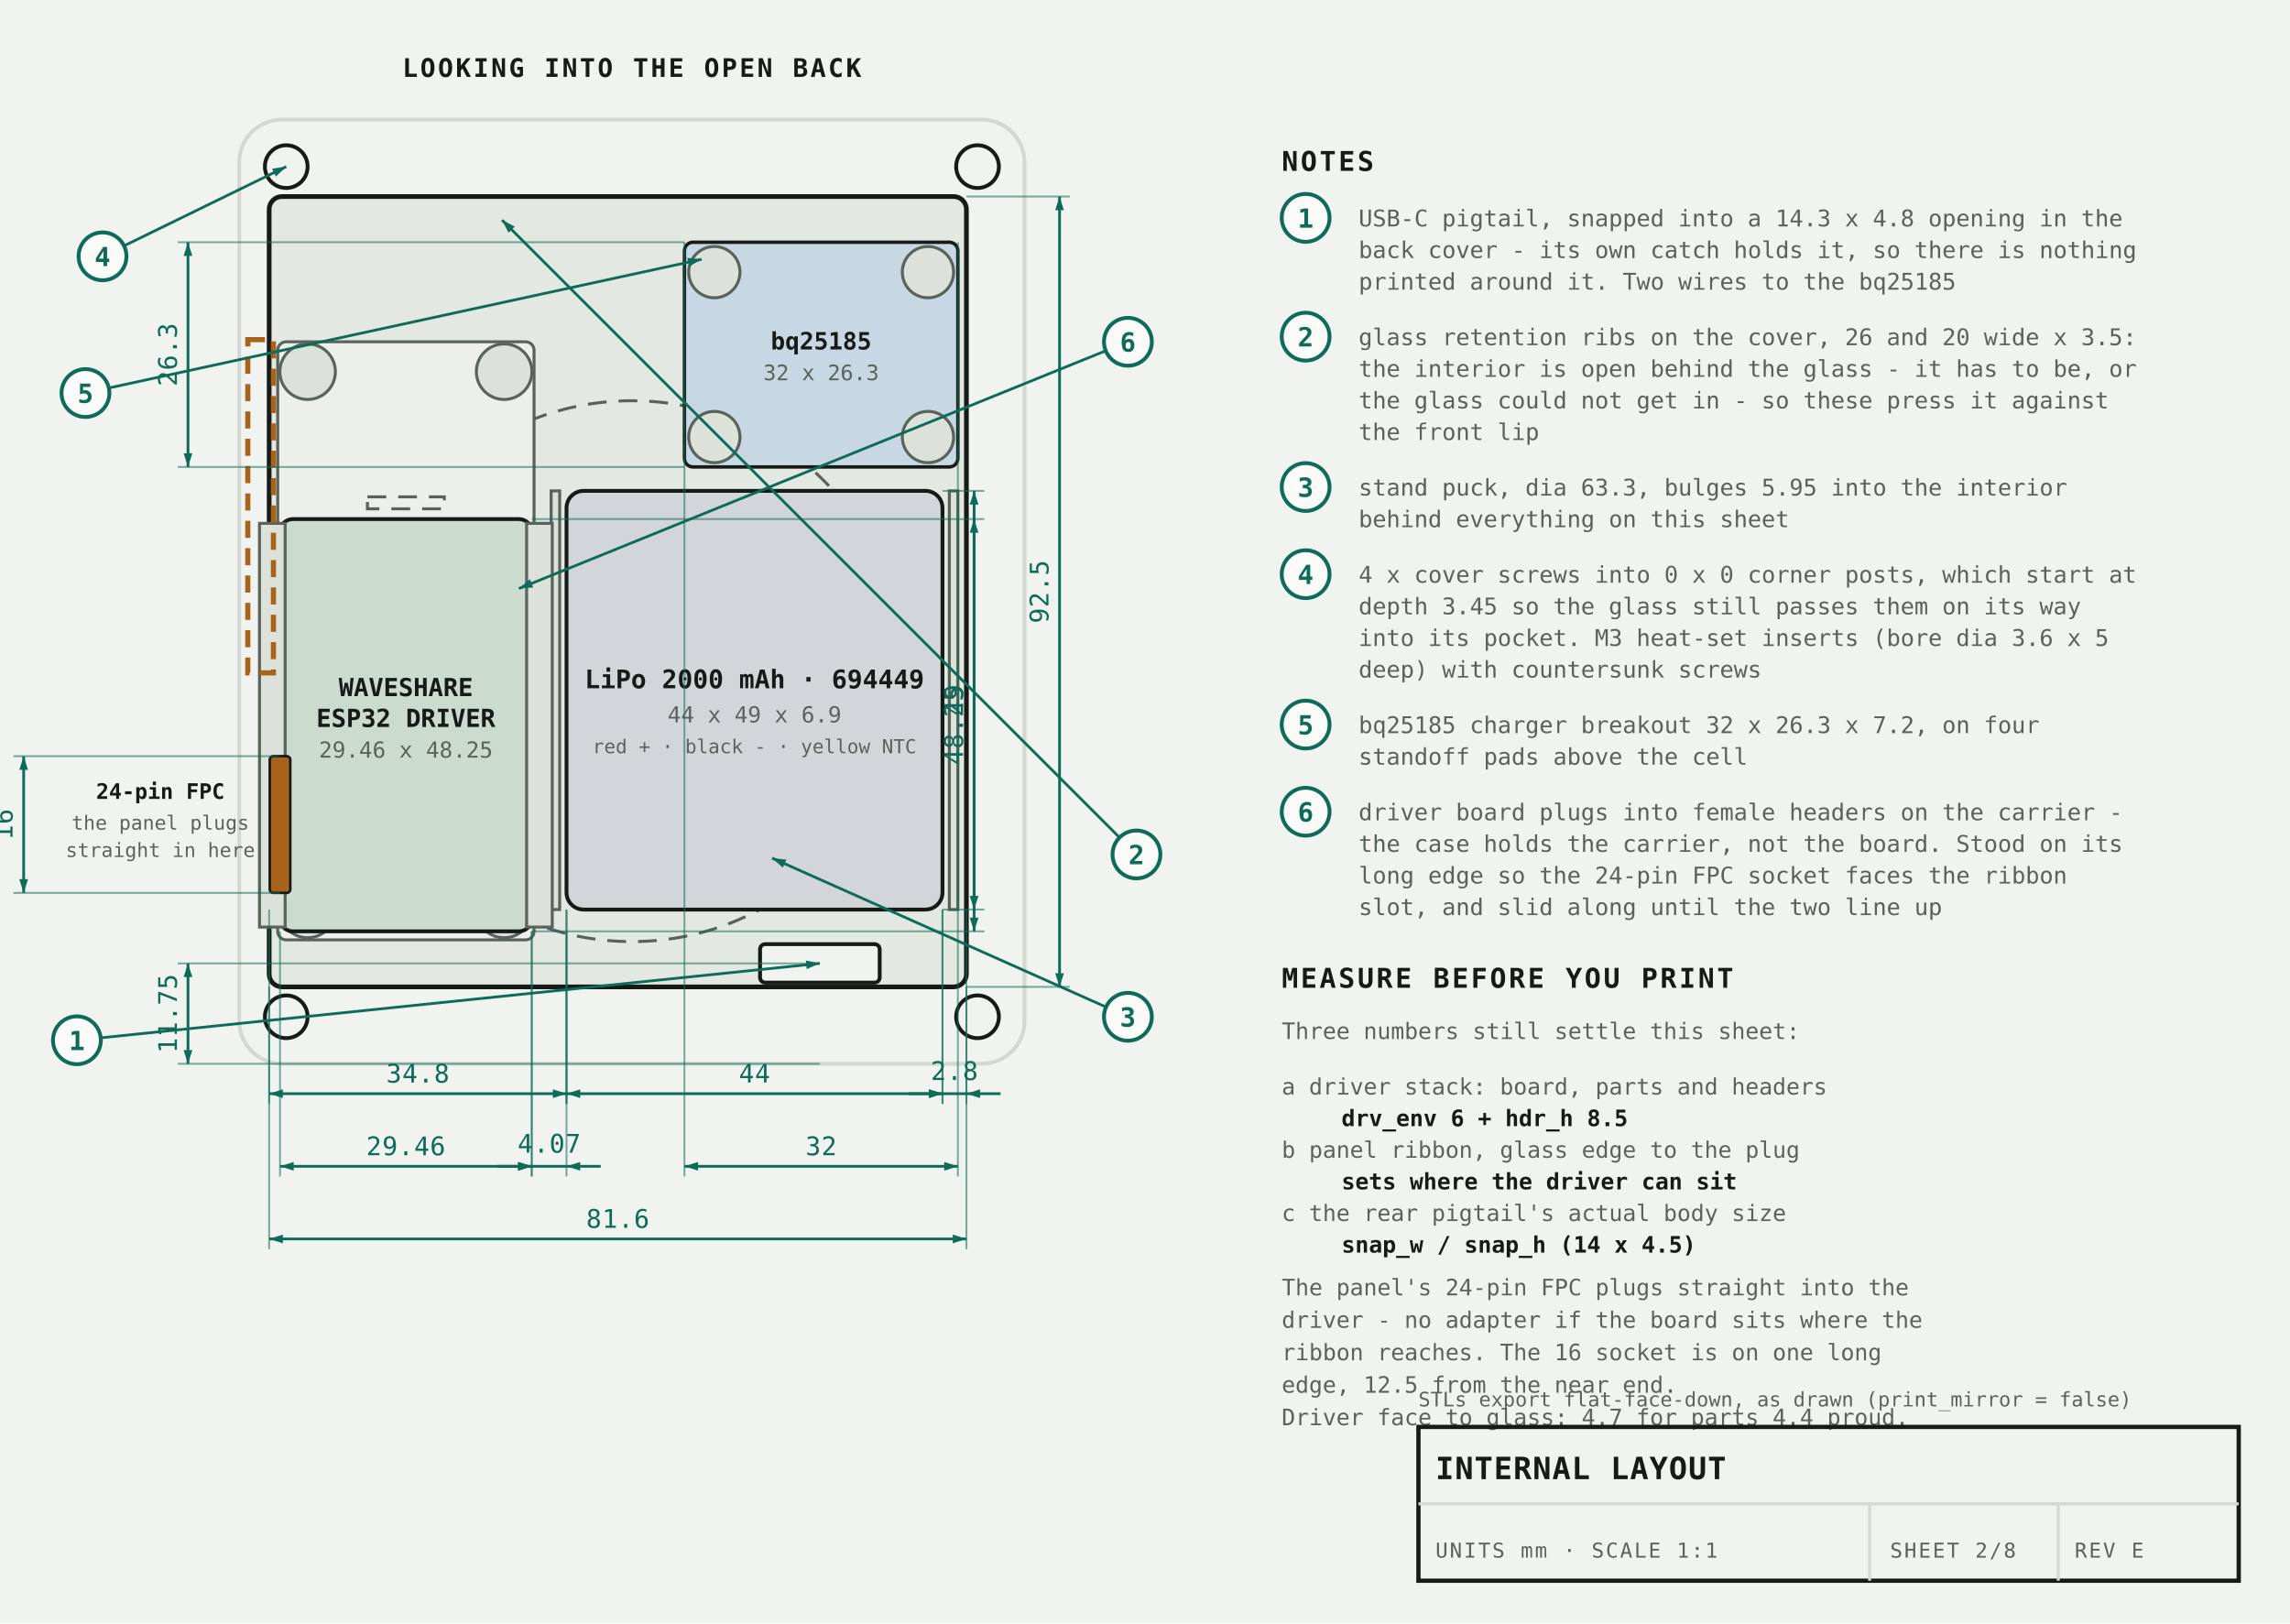
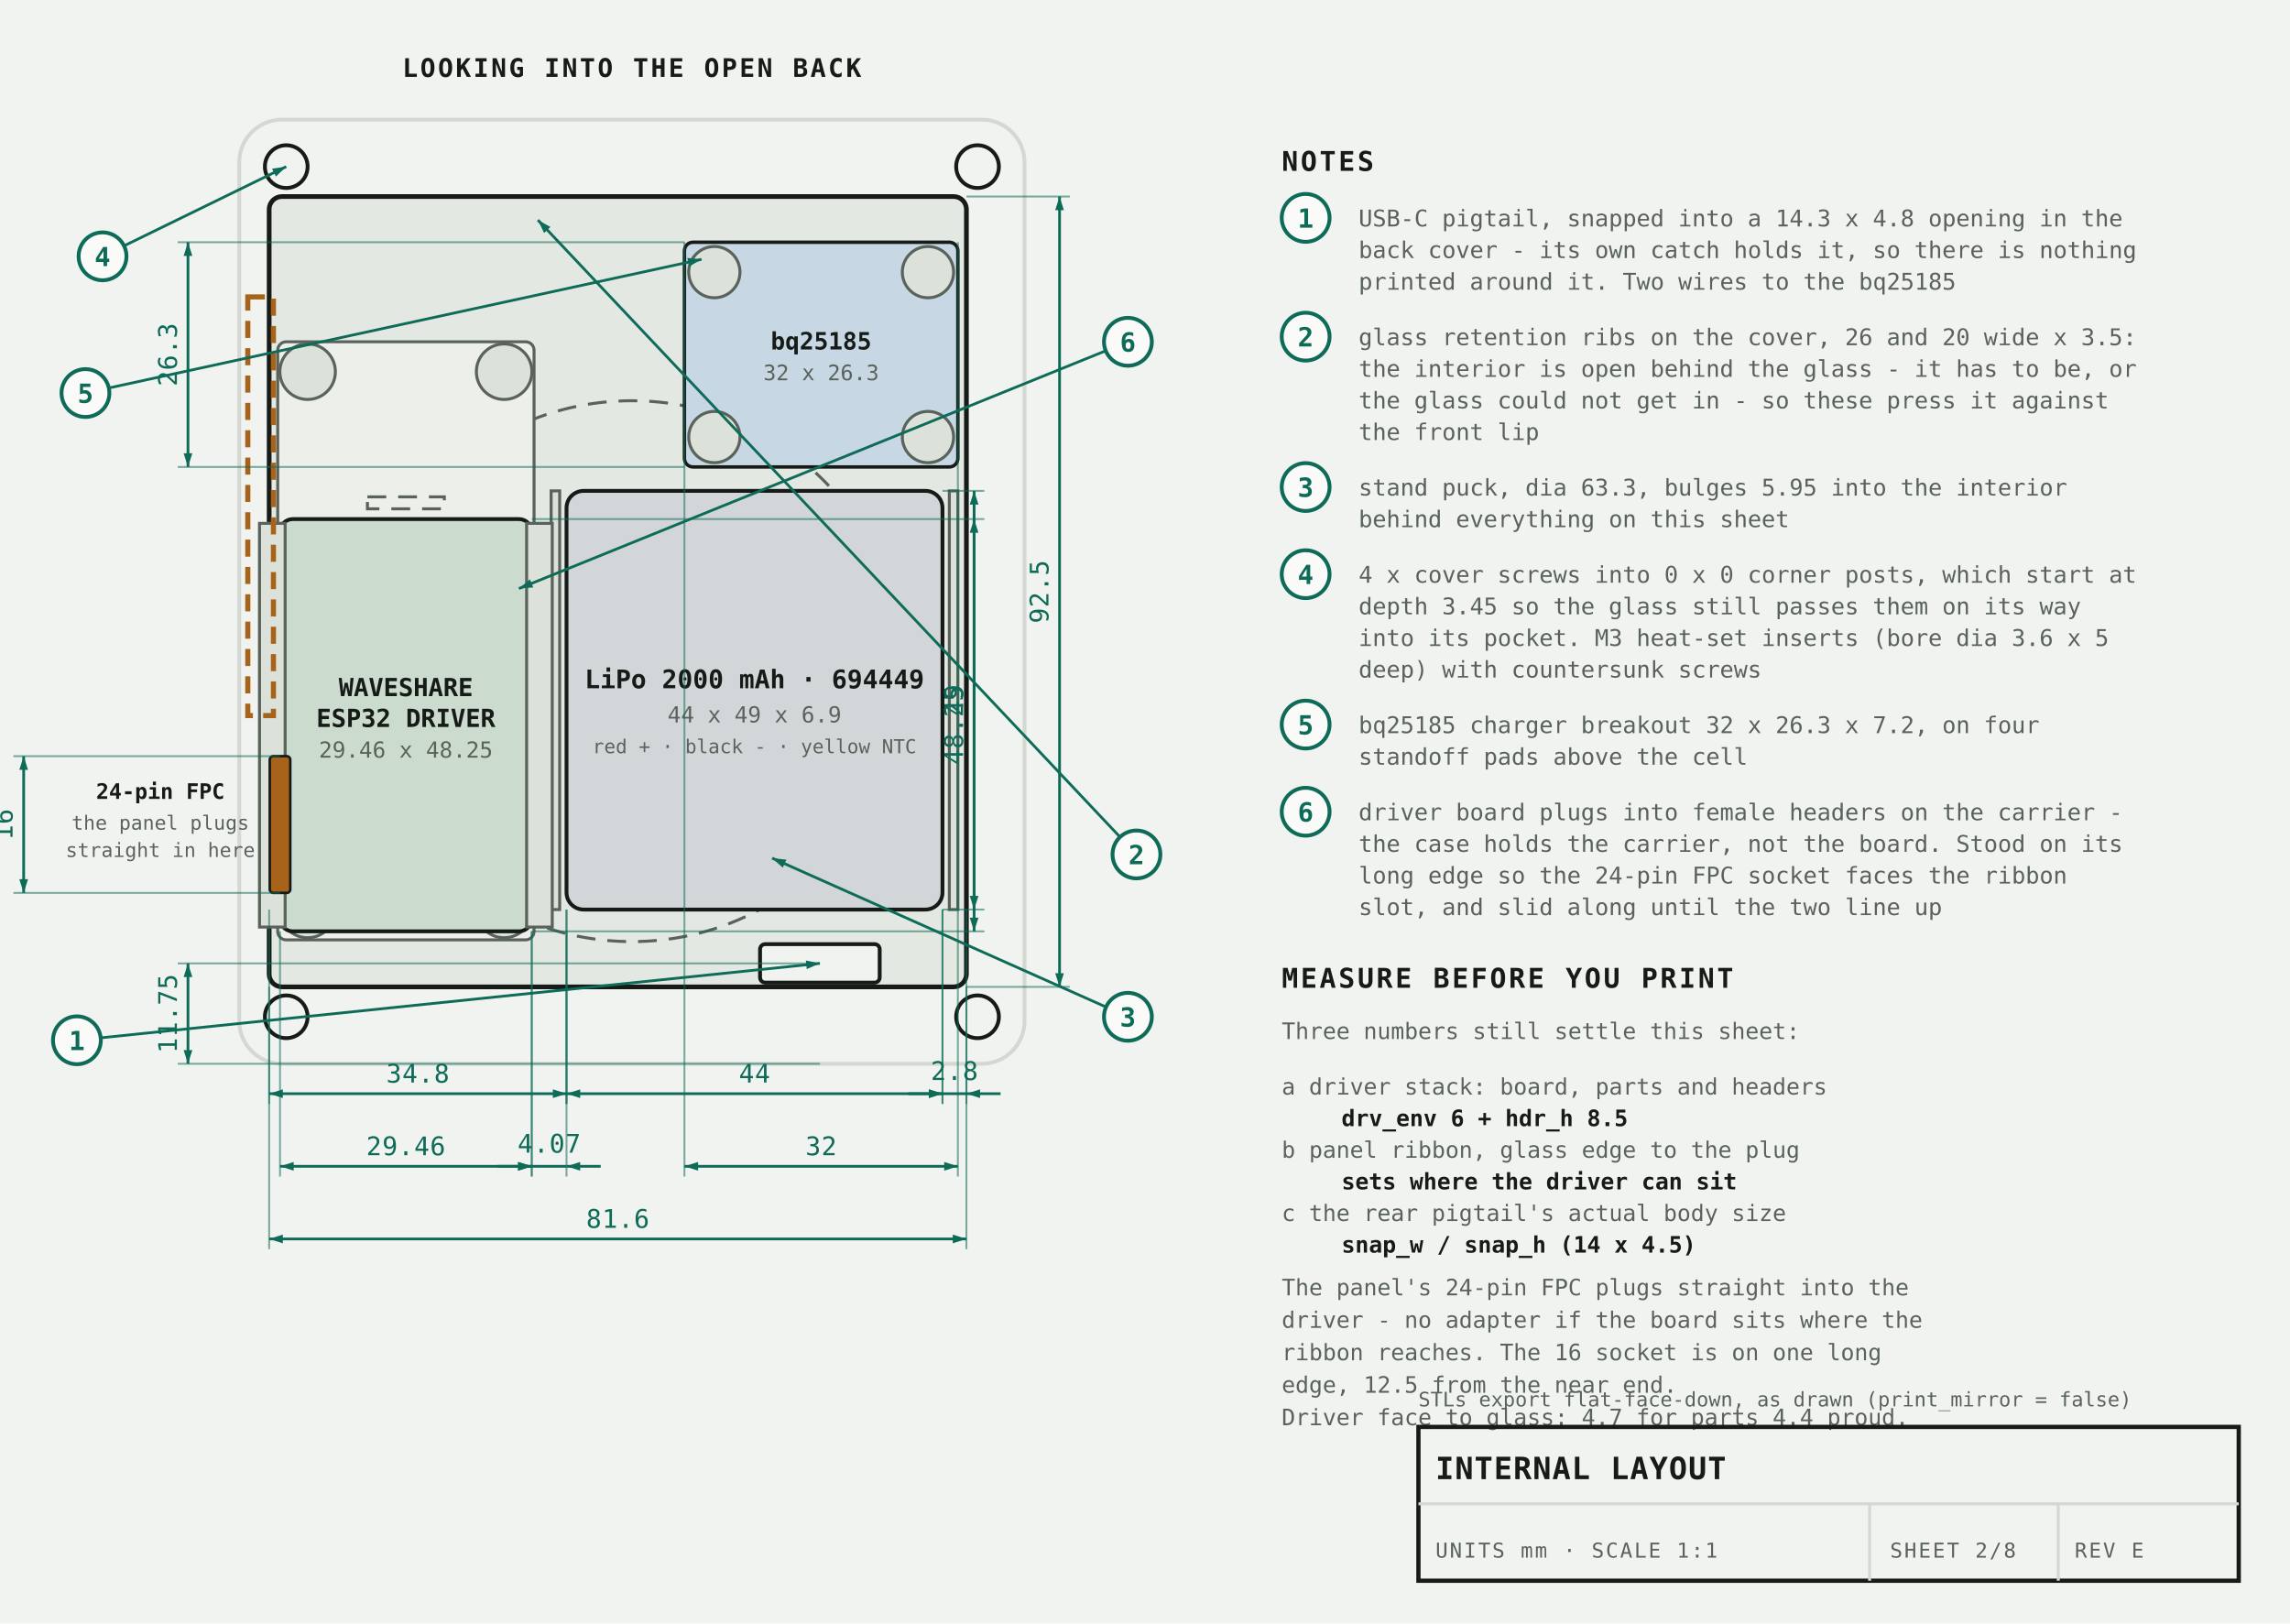
<svg xmlns="http://www.w3.org/2000/svg" class="dwg" width="1072" height="760" id="s2" viewBox="0 0 268 190" role="img">
  <style>
svg{font-family:"IBM Plex Mono",ui-monospace,monospace}
.bg{fill:#F1F3F0;stroke:none}
.part{fill:#E4E8E3;stroke:#171B18;stroke-width:.55}
.edge{fill:none;stroke:#171B18;stroke-width:.5}
.inkline{fill:none;stroke:#171B18;stroke-width:1.1}
.ghost{fill:none;stroke:#D3D8D2;stroke-width:.45}
.hid{fill:none;stroke:#59635C;stroke-width:.35;stroke-dasharray:2.2 1.4}
.cl{fill:none;stroke:#59635C;stroke-width:.28;stroke-dasharray:6 1.6 1 1.6;opacity:.75}
.cut{fill:#F1F3F0;stroke:#171B18;stroke-width:.45}
.ink{fill:#171B18;opacity:.86;stroke:none}
.glass{fill:#D9E4E6;stroke:#171B18;stroke-width:.4}
.pcb{fill:#CBDCCF;stroke:#171B18;stroke-width:.45}
.cell{fill:#D2D6D8;stroke:#171B18;stroke-width:.45}
.chg{fill:#C7D8E4;stroke:#171B18;stroke-width:.4}
.plat{fill:#EDEFEA;stroke:#59635C;stroke-width:.35}
.boss{fill:#DCE2DA;stroke:#59635C;stroke-width:.35}
.pad{fill:#D8DED6;stroke:#59635C;stroke-width:.35}
.voidfill{fill:#E7EAE5;stroke:#59635C;stroke-width:.35}
.warn{fill:none;stroke:#A8631A;stroke-width:.6;stroke-dasharray:2 1.2}
.wire{fill:none;stroke:#171B18;stroke-width:.62;stroke-linejoin:round}
.wire.ntc{stroke:#A8631A}
.clash{fill:#A8631A;fill-opacity:.30;stroke:#A8631A;stroke-width:.7}
.clashtxt{fill:#A8631A;font-weight:600;letter-spacing:.02em}
.res{fill:#FAFBF9;stroke:#171B18;stroke-width:.5}
.leg{stroke:#171B18;stroke-width:2.6;stroke-linecap:round;fill:none}
.table{stroke:#59635C;stroke-width:.6}
.com{fill:#A8631A;stroke:#171B18;stroke-width:.3}
.hl{stroke:#D3D8D2;stroke-width:.3;fill:none}
.hatch{opacity:.9}
.dim{fill:none;stroke:#0E6B57;stroke-width:.32}
.ext{fill:none;stroke:#0E6B57;stroke-width:.22;opacity:.55}
.arrow{fill:#0E6B57;stroke:none}
.dimtxt{fill:#0E6B57;letter-spacing:.02em}
.note{fill:#59635C}
.val{fill:#171B18;font-weight:600}
.val.warn{fill:#A8631A;stroke:none}
.balloon{fill:#FAFBF9;stroke:#0E6B57;stroke-width:.45}
.baltxt{fill:#0E6B57;font-weight:600;text-anchor:middle}
.vlabel{fill:#171B18;font-weight:600;letter-spacing:.09em}
.cmp{fill:#171B18;font-weight:600}
.cmpsub{fill:#59635C}
.tbframe{fill:none;stroke:#171B18;stroke-width:.5}
.tbrule{stroke:#D3D8D2;stroke-width:.35;fill:none}
.tbname{fill:#171B18;font-weight:700;letter-spacing:.03em}
.tbmeta{fill:#59635C;letter-spacing:.09em}
@media (prefers-color-scheme:dark){
svg{font-family:"IBM Plex Mono",ui-monospace,monospace}
.bg{fill:#0F1211;stroke:none}
.part{fill:#232A26;stroke:#E8ECE7;stroke-width:.55}
.edge{fill:none;stroke:#E8ECE7;stroke-width:.5}
.inkline{fill:none;stroke:#E8ECE7;stroke-width:1.1}
.ghost{fill:none;stroke:#2C332E;stroke-width:.45}
.hid{fill:none;stroke:#93A099;stroke-width:.35;stroke-dasharray:2.2 1.4}
.cl{fill:none;stroke:#93A099;stroke-width:.28;stroke-dasharray:6 1.6 1 1.6;opacity:.75}
.cut{fill:#0F1211;stroke:#E8ECE7;stroke-width:.45}
.ink{fill:#E8ECE7;opacity:.86;stroke:none}
.glass{fill:#243233;stroke:#E8ECE7;stroke-width:.4}
.pcb{fill:#1F3327;stroke:#E8ECE7;stroke-width:.45}
.cell{fill:#2A3033;stroke:#E8ECE7;stroke-width:.45}
.chg{fill:#1E2E3A;stroke:#E8ECE7;stroke-width:.4}
.plat{fill:#1C221E;stroke:#93A099;stroke-width:.35}
.boss{fill:#28302B;stroke:#93A099;stroke-width:.35}
.pad{fill:#2A322C;stroke:#93A099;stroke-width:.35}
.voidfill{fill:#101413;stroke:#93A099;stroke-width:.35}
.warn{fill:none;stroke:#E0A64B;stroke-width:.6;stroke-dasharray:2 1.2}
.wire{fill:none;stroke:#E8ECE7;stroke-width:.62;stroke-linejoin:round}
.wire.ntc{stroke:#E0A64B}
.clash{fill:#E0A64B;fill-opacity:.30;stroke:#E0A64B;stroke-width:.7}
.clashtxt{fill:#E0A64B;font-weight:600;letter-spacing:.02em}
.res{fill:#171B18;stroke:#E8ECE7;stroke-width:.5}
.leg{stroke:#E8ECE7;stroke-width:2.6;stroke-linecap:round;fill:none}
.table{stroke:#93A099;stroke-width:.6}
.com{fill:#E0A64B;stroke:#E8ECE7;stroke-width:.3}
.hl{stroke:#2C332E;stroke-width:.3;fill:none}
.hatch{opacity:.9}
.dim{fill:none;stroke:#57CFA9;stroke-width:.32}
.ext{fill:none;stroke:#57CFA9;stroke-width:.22;opacity:.55}
.arrow{fill:#57CFA9;stroke:none}
.dimtxt{fill:#57CFA9;letter-spacing:.02em}
.note{fill:#93A099}
.val{fill:#E8ECE7;font-weight:600}
.val.warn{fill:#E0A64B;stroke:none}
.balloon{fill:#171B18;stroke:#57CFA9;stroke-width:.45}
.baltxt{fill:#57CFA9;font-weight:600;text-anchor:middle}
.vlabel{fill:#E8ECE7;font-weight:600;letter-spacing:.09em}
.cmp{fill:#E8ECE7;font-weight:600}
.cmpsub{fill:#93A099}
.tbframe{fill:none;stroke:#E8ECE7;stroke-width:.5}
.tbrule{stroke:#2C332E;stroke-width:.35;fill:none}
.tbname{fill:#E8ECE7;font-weight:700;letter-spacing:.03em}
.tbmeta{fill:#93A099;letter-spacing:.09em}
}</style>
  <rect class="bg" x="0" y="0" width="268" height="190" />
  <rect class="ghost" x="28.00" y="14.00" width="91.90" height="110.50" rx="5.00" />
  <rect class="part" x="31.50" y="23.00" width="81.60" height="92.50" rx="1.50" />
  <circle class="hid" cx="73.95" cy="78.55" r="31.65" />
  <rect class="cell" x="66.30" y="57.45" width="44.00" height="49.00" rx="2.00" />
  <text class="cmp" x="88.30" y="80.55" text-anchor="middle" font-size="3.0">LiPo 2000 mAh  ·  694449</text>
  <text class="cmpsub" x="88.30" y="84.55" text-anchor="middle" font-size="2.6">44 x 49 x 6.9</text>
  <text class="cmpsub" x="88.30" y="88.15" text-anchor="middle" font-size="2.25">red +  ·  black -  ·  yellow NTC</text>
  <rect class="boss" x="64.50" y="57.45" width="1.00" height="49.00" rx="0.00" />
  <rect class="boss" x="111.10" y="57.45" width="1.00" height="49.00" rx="0.00" />
  <rect class="chg" x="80.10" y="28.35" width="32.00" height="26.30" rx="1.00" />
  <text class="cmp" x="96.10" y="40.90" text-anchor="middle" font-size="2.8">bq25185</text>
  <text class="cmpsub" x="96.10" y="44.50" text-anchor="middle" font-size="2.5">32 x 26.3</text>
  <circle class="boss" cx="83.60" cy="51.15" r="3.00" />
  <circle class="boss" cx="83.60" cy="31.85" r="3.00" />
  <circle class="boss" cx="108.60" cy="51.15" r="3.00" />
  <circle class="boss" cx="108.60" cy="31.85" r="3.00" />
  <rect class="plat" x="32.50" y="40.00" width="30.00" height="70.00" rx="1.00" />
  <text class="cmp" x="47.50" y="101.00" text-anchor="middle" font-size="2.6">CARRIER 30 x 70</text>
  <text class="cmpsub" x="47.50" y="104.80" text-anchor="middle" font-size="2.3">divider on the spare</text>
  <circle class="boss" cx="36.00" cy="106.50" r="3.25" />
  <circle class="boss" cx="36.00" cy="43.50" r="3.25" />
  <circle class="boss" cx="59.00" cy="106.50" r="3.25" />
  <circle class="boss" cx="59.00" cy="43.50" r="3.25" />
  <rect class="pcb" x="32.77" y="60.75" width="29.46" height="48.25" rx="1.50" />
  <text class="cmp" x="47.50" y="81.47" text-anchor="middle" font-size="2.9">WAVESHARE</text>
  <text class="cmp" x="47.50" y="85.08" text-anchor="middle" font-size="2.9">ESP32 DRIVER</text>
  <text class="cmpsub" x="47.50" y="88.67" text-anchor="middle" font-size="2.6">29.46 x 48.25</text>
  <rect class="hid" x="43.00" y="58.15" width="9.00" height="1.40" rx="0.00" />
  <rect class="boss" x="30.37" y="61.25" width="3.00" height="47.25" rx="0.00" />
  <rect class="boss" x="61.63" y="61.25" width="3.00" height="47.25" rx="0.00" />
  <rect class="com" x="31.57" y="88.50" width="2.40" height="16.00" rx="0.40" />
  <text class="cmp" x="18.77" y="93.50" text-anchor="middle" font-size="2.5">24-pin FPC</text>
  <text class="cmpsub" x="18.77" y="97.10" text-anchor="middle" font-size="2.3">the panel plugs</text>
  <text class="cmpsub" x="18.77" y="100.30" text-anchor="middle" font-size="2.3">straight in here</text>
-   <rect class="warn" x="29.00" y="39.75" width="3.00" height="39.00" rx="0.00" />
+   <rect class="warn" x="29.00" y="34.75" width="3.00" height="49.00" rx="0.00" />
  <line class="ext" x1="32.77" y1="88.50" x2="1.57" y2="88.50" />
  <line class="ext" x1="32.77" y1="104.50" x2="1.57" y2="104.50" />
  <line class="dim" x1="2.77" y1="88.50" x2="2.77" y2="104.50" />
  <path class="arrow" d="M2.77,88.50 L3.28,90.10 L2.26,90.10 Z" />
  <path class="arrow" d="M2.77,104.50 L2.26,102.90 L3.28,102.90 Z" />
  <text class="dimtxt" x="1.47" y="96.50" text-anchor="middle" font-size="3.0" transform="rotate(-90 1.47 96.50)">16</text>
  <rect class="boss" x="33.50" y="119.00" width="0.00" height="0.00" rx="1.00" />
  <circle class="cut" cx="33.50" cy="119.00" r="2.50" />
  <rect class="boss" x="114.40" y="119.00" width="0.00" height="0.00" rx="1.00" />
  <circle class="cut" cx="114.40" cy="119.00" r="2.50" />
  <rect class="boss" x="33.50" y="19.50" width="0.00" height="0.00" rx="1.00" />
  <circle class="cut" cx="33.50" cy="19.50" r="2.50" />
  <rect class="boss" x="114.40" y="19.50" width="0.00" height="0.00" rx="1.00" />
  <circle class="cut" cx="114.40" cy="19.50" r="2.50" />
  <rect class="cut" x="88.95" y="110.50" width="14.00" height="4.50" rx="0.60" />
  <line class="ext" x1="31.50" y1="106.45" x2="31.50" y2="129.20" />
  <line class="ext" x1="66.30" y1="106.45" x2="66.30" y2="129.20" />
  <line class="dim" x1="31.50" y1="128.00" x2="66.30" y2="128.00" />
  <path class="arrow" d="M31.50,128.00 L33.10,127.49 L33.10,128.51 Z" />
  <path class="arrow" d="M66.30,128.00 L64.70,128.51 L64.70,127.49 Z" />
  <text class="dimtxt" x="48.90" y="126.70" text-anchor="middle" font-size="3.0">34.8</text>
  <line class="ext" x1="66.30" y1="106.45" x2="66.30" y2="129.20" />
  <line class="ext" x1="110.30" y1="106.45" x2="110.30" y2="129.20" />
  <line class="dim" x1="66.30" y1="128.00" x2="110.30" y2="128.00" />
  <path class="arrow" d="M66.30,128.00 L67.90,127.49 L67.90,128.51 Z" />
  <path class="arrow" d="M110.30,128.00 L108.70,128.51 L108.70,127.49 Z" />
  <text class="dimtxt" x="88.30" y="126.70" text-anchor="middle" font-size="3.0">44</text>
  <line class="ext" x1="110.30" y1="106.45" x2="110.30" y2="129.20" />
  <line class="ext" x1="113.10" y1="106.45" x2="113.10" y2="129.20" />
  <line class="dim" x1="110.30" y1="128.00" x2="113.10" y2="128.00" />
  <line class="dim" x1="106.30" y1="128.00" x2="110.30" y2="128.00" />
  <line class="dim" x1="113.10" y1="128.00" x2="117.10" y2="128.00" />
  <path class="arrow" d="M110.30,128.00 L108.70,128.51 L108.70,127.49 Z" />
  <path class="arrow" d="M113.10,128.00 L114.70,127.49 L114.70,128.51 Z" />
  <text class="dimtxt" x="111.70" y="126.40" text-anchor="middle" font-size="3.0">2.8</text>
  <line class="ext" x1="32.77" y1="109.00" x2="32.77" y2="137.70" />
  <line class="ext" x1="62.23" y1="109.00" x2="62.23" y2="137.70" />
  <line class="dim" x1="32.77" y1="136.50" x2="62.23" y2="136.50" />
  <path class="arrow" d="M32.77,136.50 L34.37,135.99 L34.37,137.01 Z" />
  <path class="arrow" d="M62.23,136.50 L60.63,137.01 L60.63,135.99 Z" />
  <text class="dimtxt" x="47.50" y="135.20" text-anchor="middle" font-size="3.0">29.46</text>
  <line class="ext" x1="62.23" y1="109.00" x2="62.23" y2="137.70" />
  <line class="ext" x1="66.30" y1="109.00" x2="66.30" y2="137.70" />
  <line class="dim" x1="62.23" y1="136.50" x2="66.30" y2="136.50" />
  <line class="dim" x1="58.23" y1="136.50" x2="62.23" y2="136.50" />
  <line class="dim" x1="66.30" y1="136.50" x2="70.30" y2="136.50" />
  <path class="arrow" d="M62.23,136.50 L60.63,137.01 L60.63,135.99 Z" />
  <path class="arrow" d="M66.30,136.50 L67.90,135.99 L67.90,137.01 Z" />
  <text class="dimtxt" x="64.27" y="134.90" text-anchor="middle" font-size="3.0">4.07</text>
  <line class="ext" x1="80.10" y1="28.35" x2="80.10" y2="137.70" />
  <line class="ext" x1="112.10" y1="28.35" x2="112.10" y2="137.70" />
  <line class="dim" x1="80.10" y1="136.50" x2="112.10" y2="136.50" />
  <path class="arrow" d="M80.10,136.50 L81.70,135.99 L81.70,137.01 Z" />
  <path class="arrow" d="M112.10,136.50 L110.50,137.01 L110.50,135.99 Z" />
  <text class="dimtxt" x="96.10" y="135.20" text-anchor="middle" font-size="3.0">32</text>
  <line class="ext" x1="31.50" y1="115.50" x2="31.50" y2="146.20" />
  <line class="ext" x1="113.10" y1="115.50" x2="113.10" y2="146.20" />
  <line class="dim" x1="31.50" y1="145.00" x2="113.10" y2="145.00" />
  <path class="arrow" d="M31.50,145.00 L33.10,144.49 L33.10,145.51 Z" />
  <path class="arrow" d="M113.10,145.00 L111.50,145.51 L111.50,144.49 Z" />
  <text class="dimtxt" x="72.30" y="143.70" text-anchor="middle" font-size="3.0">81.6</text>
  <line class="ext" x1="80.10" y1="28.35" x2="20.80" y2="28.35" />
  <line class="ext" x1="80.10" y1="54.65" x2="20.80" y2="54.65" />
  <line class="dim" x1="22.00" y1="28.35" x2="22.00" y2="54.65" />
  <path class="arrow" d="M22.00,28.35 L22.51,29.95 L21.49,29.95 Z" />
  <path class="arrow" d="M22.00,54.65 L21.49,53.05 L22.51,53.05 Z" />
  <text class="dimtxt" x="20.70" y="41.50" text-anchor="middle" font-size="3.0" transform="rotate(-90 20.70 41.50)">26.3</text>
  <line class="ext" x1="95.95" y1="112.75" x2="20.80" y2="112.75" />
  <line class="ext" x1="95.95" y1="124.50" x2="20.80" y2="124.50" />
  <line class="dim" x1="22.00" y1="112.75" x2="22.00" y2="124.50" />
  <path class="arrow" d="M22.00,112.75 L22.51,114.35 L21.49,114.35 Z" />
  <path class="arrow" d="M22.00,124.50 L21.49,122.90 L22.51,122.90 Z" />
  <text class="dimtxt" x="20.70" y="118.62" text-anchor="middle" font-size="3.0" transform="rotate(-90 20.70 118.62)">11.75</text>
  <line class="ext" x1="62.23" y1="60.75" x2="115.20" y2="60.75" />
  <line class="ext" x1="62.23" y1="109.00" x2="115.20" y2="109.00" />
  <line class="dim" x1="114.00" y1="60.75" x2="114.00" y2="109.00" />
  <path class="arrow" d="M114.00,60.75 L114.51,62.35 L113.49,62.35 Z" />
  <path class="arrow" d="M114.00,109.00 L113.49,107.40 L114.51,107.40 Z" />
  <text class="dimtxt" x="112.70" y="84.88" text-anchor="middle" font-size="3.0" transform="rotate(-90 112.70 84.88)">48.25</text>
  <line class="ext" x1="110.30" y1="57.45" x2="115.20" y2="57.45" />
  <line class="ext" x1="110.30" y1="106.45" x2="115.20" y2="106.45" />
  <line class="dim" x1="114.00" y1="57.45" x2="114.00" y2="106.45" />
  <path class="arrow" d="M114.00,57.45 L114.51,59.05 L113.49,59.05 Z" />
  <path class="arrow" d="M114.00,106.45 L113.49,104.85 L114.51,104.85 Z" />
  <text class="dimtxt" x="112.70" y="81.95" text-anchor="middle" font-size="3.0" transform="rotate(-90 112.70 81.95)">49</text>
  <line class="ext" x1="113.10" y1="23.00" x2="125.20" y2="23.00" />
  <line class="ext" x1="113.10" y1="115.50" x2="125.20" y2="115.50" />
  <line class="dim" x1="124.00" y1="23.00" x2="124.00" y2="115.50" />
  <path class="arrow" d="M124.00,23.00 L124.51,24.60 L123.49,24.60 Z" />
  <path class="arrow" d="M124.00,115.50 L123.49,113.90 L124.51,113.90 Z" />
  <text class="dimtxt" x="122.70" y="69.25" text-anchor="middle" font-size="3.0" transform="rotate(-90 122.70 69.25)">92.5</text>
  <line class="dim" x1="95.95" y1="112.75" x2="9.00" y2="121.75" />
  <path class="arrow" d="M95.95,112.75 L94.41,113.42 L94.31,112.41 Z" />
  <circle class="balloon" cx="9.00" cy="121.75" r="2.80" />
  <text class="baltxt" x="9.00" y="122.90" text-anchor="middle" font-size="3.1">1</text>
-   <line class="dim" x1="58.75" y1="25.75" x2="133.00" y2="100.00" />
-   <path class="arrow" d="M58.75,25.75 L60.24,26.52 L59.52,27.24 Z" />
+   <line class="dim" x1="62.95" y1="25.75" x2="133.00" y2="100.00" />
+   <path class="arrow" d="M62.95,25.75 L64.42,26.56 L63.68,27.27 Z" />
  <circle class="balloon" cx="133.00" cy="100.00" r="2.80" />
  <text class="baltxt" x="133.00" y="101.15" text-anchor="middle" font-size="3.1">2</text>
  <line class="dim" x1="90.36" y1="100.43" x2="132.00" y2="119.00" />
  <path class="arrow" d="M90.36,100.43 L92.03,100.61 L91.61,101.55 Z" />
  <circle class="balloon" cx="132.00" cy="119.00" r="2.80" />
  <text class="baltxt" x="132.00" y="120.15" text-anchor="middle" font-size="3.1">3</text>
  <line class="dim" x1="33.50" y1="19.50" x2="12.00" y2="30.00" />
  <path class="arrow" d="M33.50,19.50 L32.29,20.66 L31.84,19.74 Z" />
  <circle class="balloon" cx="12.00" cy="30.00" r="2.80" />
  <text class="baltxt" x="12.00" y="31.15" text-anchor="middle" font-size="3.1">4</text>
  <line class="dim" x1="82.10" y1="30.35" x2="10.00" y2="46.00" />
  <path class="arrow" d="M82.10,30.35 L80.65,31.19 L80.43,30.19 Z" />
  <circle class="balloon" cx="10.00" cy="46.00" r="2.80" />
  <text class="baltxt" x="10.00" y="47.15" text-anchor="middle" font-size="3.1">5</text>
  <line class="dim" x1="60.73" y1="68.88" x2="132.00" y2="40.00" />
  <path class="arrow" d="M60.73,68.88 L62.02,67.80 L62.41,68.75 Z" />
  <circle class="balloon" cx="132.00" cy="40.00" r="2.80" />
  <text class="baltxt" x="132.00" y="41.15" text-anchor="middle" font-size="3.1">6</text>
  <text class="vlabel" x="73.95" y="9.00" text-anchor="middle" font-size="3.0">LOOKING INTO THE OPEN BACK</text>
  <text class="vlabel" x="150.00" y="20.00" text-anchor="start" font-size="3.2">NOTES</text>
  <circle class="balloon" cx="152.80" cy="25.50" r="2.80" />
  <text class="baltxt" x="152.80" y="26.65" text-anchor="middle" font-size="3.1">1</text>
  <text class="note" x="159.00" y="26.50" text-anchor="start" font-size="2.7">USB-C pigtail, snapped into a 14.3 x 4.8 opening in the</text>
  <text class="note" x="159.00" y="30.20" text-anchor="start" font-size="2.7">back cover - its own catch holds it, so there is nothing</text>
  <text class="note" x="159.00" y="33.90" text-anchor="start" font-size="2.7">printed around it. Two wires to the bq25185</text>
  <circle class="balloon" cx="152.80" cy="39.40" r="2.80" />
  <text class="baltxt" x="152.80" y="40.55" text-anchor="middle" font-size="3.1">2</text>
  <text class="note" x="159.00" y="40.40" text-anchor="start" font-size="2.7">glass retention ribs on the cover, 26 and 20 wide x 3.5:</text>
  <text class="note" x="159.00" y="44.10" text-anchor="start" font-size="2.7">the interior is open behind the glass - it has to be, or</text>
  <text class="note" x="159.00" y="47.80" text-anchor="start" font-size="2.7">the glass could not get in - so these press it against</text>
  <text class="note" x="159.00" y="51.50" text-anchor="start" font-size="2.7">the front lip</text>
  <circle class="balloon" cx="152.80" cy="57.00" r="2.80" />
  <text class="baltxt" x="152.80" y="58.15" text-anchor="middle" font-size="3.1">3</text>
  <text class="note" x="159.00" y="58.00" text-anchor="start" font-size="2.7">stand puck, dia 63.3, bulges 5.95 into the interior</text>
  <text class="note" x="159.00" y="61.70" text-anchor="start" font-size="2.7">behind everything on this sheet</text>
  <circle class="balloon" cx="152.80" cy="67.20" r="2.80" />
  <text class="baltxt" x="152.80" y="68.35" text-anchor="middle" font-size="3.1">4</text>
  <text class="note" x="159.00" y="68.20" text-anchor="start" font-size="2.7">4 x cover screws into 0 x 0 corner posts, which start at</text>
  <text class="note" x="159.00" y="71.90" text-anchor="start" font-size="2.7">depth 3.45 so the glass still passes them on its way</text>
  <text class="note" x="159.00" y="75.60" text-anchor="start" font-size="2.7">into its pocket. M3 heat-set inserts (bore dia 3.6 x 5</text>
  <text class="note" x="159.00" y="79.30" text-anchor="start" font-size="2.7">deep) with countersunk screws</text>
  <circle class="balloon" cx="152.80" cy="84.80" r="2.80" />
  <text class="baltxt" x="152.80" y="85.95" text-anchor="middle" font-size="3.1">5</text>
  <text class="note" x="159.00" y="85.80" text-anchor="start" font-size="2.7">bq25185 charger breakout 32 x 26.3 x 7.2, on four</text>
  <text class="note" x="159.00" y="89.50" text-anchor="start" font-size="2.7">standoff pads above the cell</text>
  <circle class="balloon" cx="152.80" cy="95.00" r="2.80" />
  <text class="baltxt" x="152.80" y="96.15" text-anchor="middle" font-size="3.1">6</text>
  <text class="note" x="159.00" y="96.00" text-anchor="start" font-size="2.7">driver board plugs into female headers on the carrier -</text>
  <text class="note" x="159.00" y="99.70" text-anchor="start" font-size="2.7">the case holds the carrier, not the board. Stood on its</text>
  <text class="note" x="159.00" y="103.40" text-anchor="start" font-size="2.7">long edge so the 24-pin FPC socket faces the ribbon</text>
  <text class="note" x="159.00" y="107.10" text-anchor="start" font-size="2.7">slot, and slid along until the two line up</text>
  <text class="vlabel" x="150.00" y="115.60" text-anchor="start" font-size="3.2">MEASURE BEFORE YOU PRINT</text>
  <text class="note" x="150.00" y="121.60" text-anchor="start" font-size="2.65">Three numbers still settle this sheet:</text>
  <text class="note" x="150.00" y="128.10" text-anchor="start" font-size="2.65">a   driver stack: board, parts and headers</text>
  <text class="val" x="157.00" y="131.80" text-anchor="start" font-size="2.65">drv_env 6 + hdr_h 8.5</text>
  <text class="note" x="150.00" y="135.50" text-anchor="start" font-size="2.65">b   panel ribbon, glass edge to the plug</text>
  <text class="val" x="157.00" y="139.20" text-anchor="start" font-size="2.65">sets where the driver can sit</text>
  <text class="note" x="150.00" y="142.90" text-anchor="start" font-size="2.65">c   the rear pigtail's actual body size</text>
  <text class="val" x="157.00" y="146.60" text-anchor="start" font-size="2.65">snap_w / snap_h (14 x 4.5)</text>
  <text class="note" x="150.00" y="151.60" text-anchor="start" font-size="2.65">The panel's 24-pin FPC plugs straight into the</text>
  <text class="note" x="150.00" y="155.40" text-anchor="start" font-size="2.65">driver - no adapter if the board sits where the</text>
  <text class="note" x="150.00" y="159.20" text-anchor="start" font-size="2.65">ribbon reaches. The 16 socket is on one long</text>
  <text class="note" x="150.00" y="163.00" text-anchor="start" font-size="2.65">edge, 12.5 from the near end.</text>
  <text class="note" x="150.00" y="166.80" text-anchor="start" font-size="2.65">Driver face to glass: 4.7 for parts 4.4 proud.</text>
  <text class="note" x="166.00" y="164.60" text-anchor="start" font-size="2.35">STLs export flat-face-down, as drawn (print_mirror = false)</text>
  <rect class="tbframe" x="166.00" y="167.00" width="96.00" height="18.00" rx="0.00" />
  <line class="tbrule" x1="166.00" y1="176.00" x2="262.00" y2="176.00" />
  <line class="tbrule" x1="218.80" y1="176.00" x2="218.80" y2="185.00" />
  <line class="tbrule" x1="240.88" y1="176.00" x2="240.88" y2="185.00" />
  <text class="tbname" x="168.00" y="173.12" text-anchor="start" font-size="3.6">INTERNAL LAYOUT</text>
  <text class="tbmeta" x="168.00" y="182.30" text-anchor="start" font-size="2.4">UNITS mm · SCALE 1:1</text>
  <text class="tbmeta" x="221.20" y="182.30" text-anchor="start" font-size="2.4">SHEET 2/8</text>
  <text class="tbmeta" x="242.80" y="182.30" text-anchor="start" font-size="2.4">REV E</text>
</svg>
